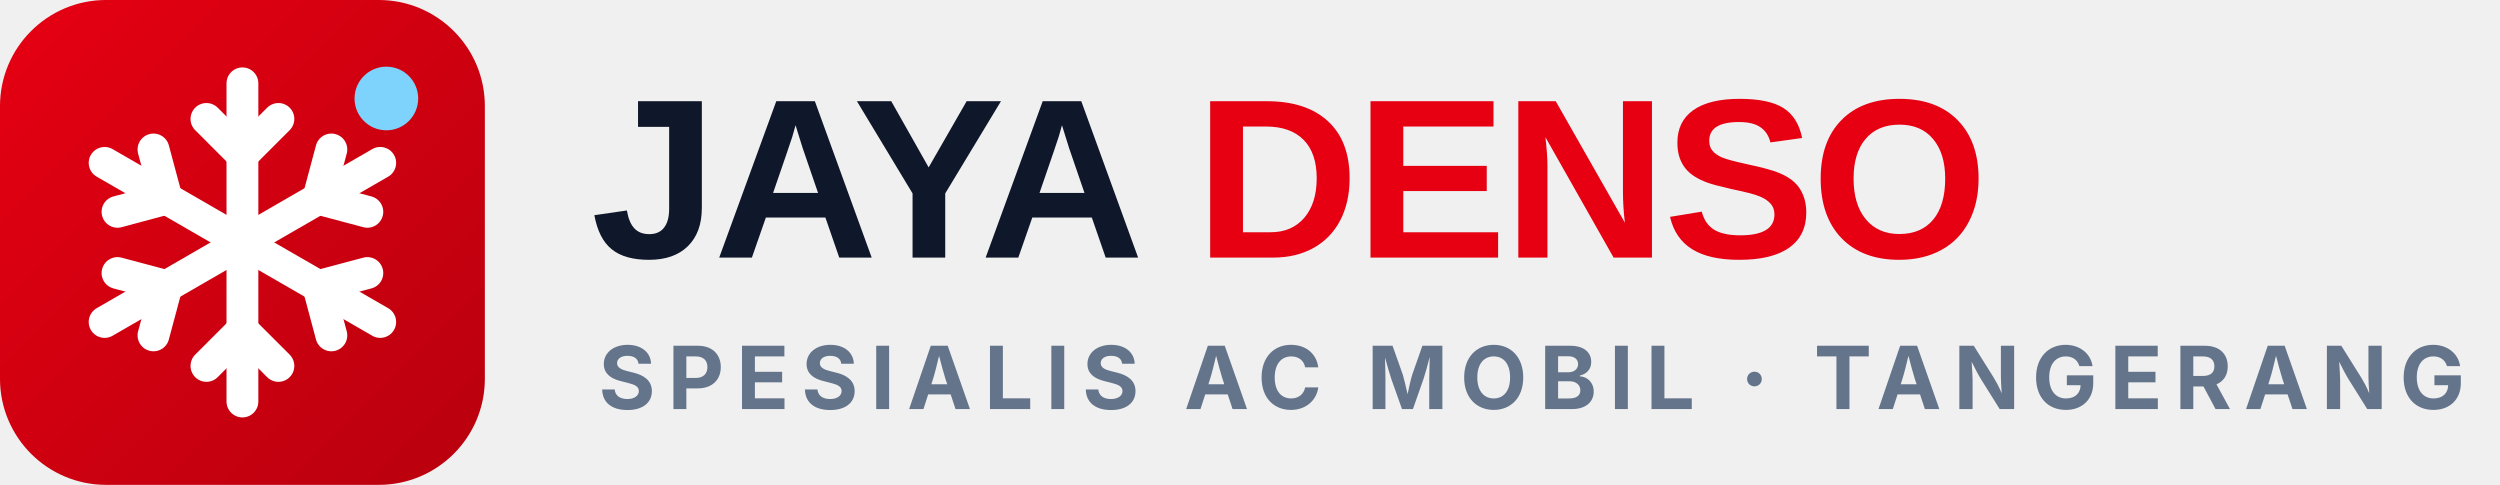
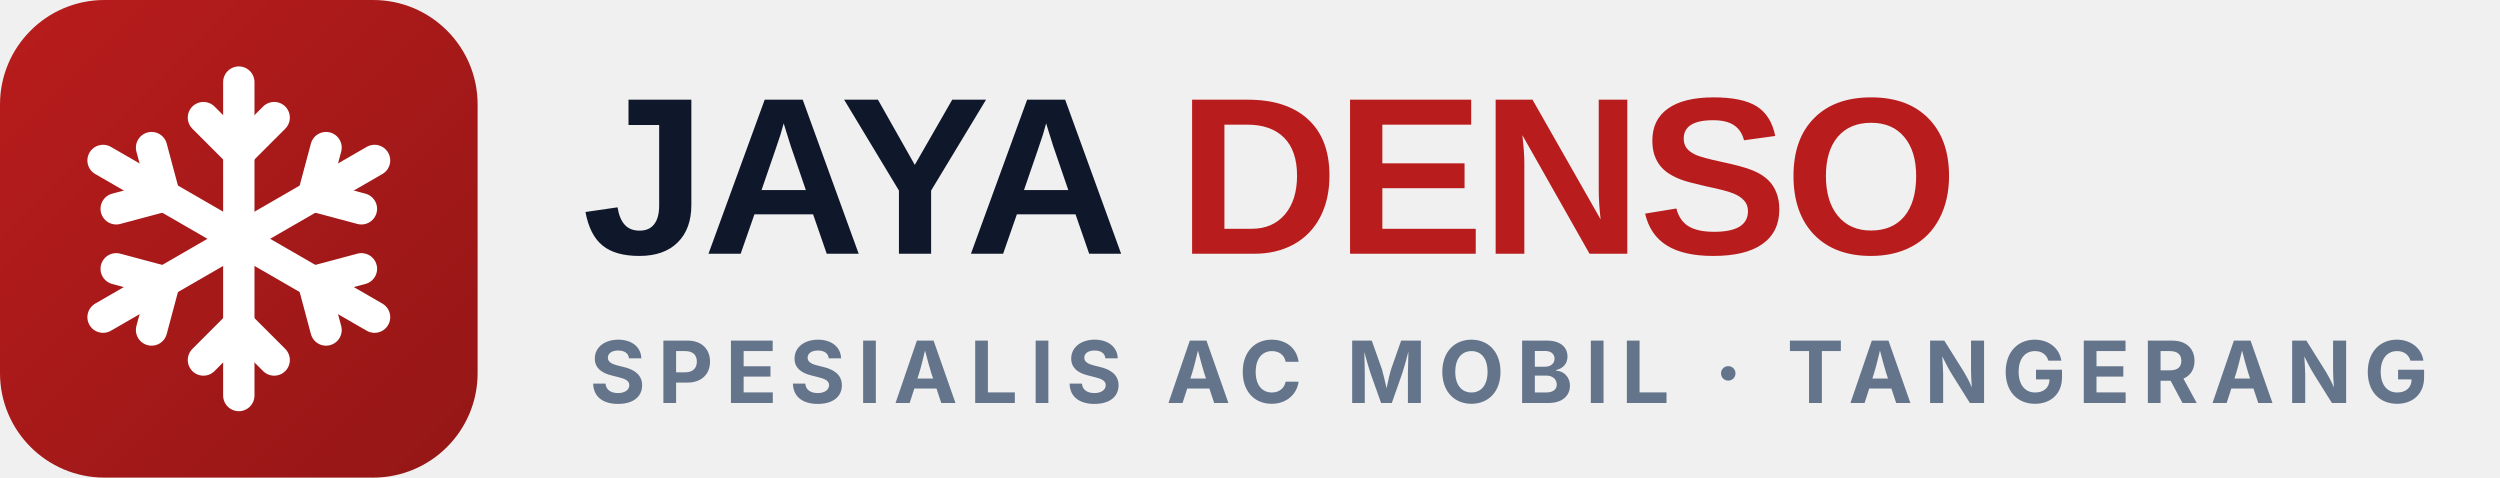
- <svg xmlns="http://www.w3.org/2000/svg" viewBox="0 0 330 64" width="330" height="64">
-   <g>
-     <defs>
-       <linearGradient id="g" x1="0" y1="0" x2="1" y2="1">
-         <stop offset="0" stop-color="#E60012" />
-         <stop offset="1" stop-color="#B8000E" />
-       </linearGradient>
-     </defs>
-     <rect width="64" height="64" rx="14" fill="url(#g)" />
-     <g stroke="#FFFFFF" stroke-width="4.2" stroke-linecap="round">
-       <line x1="32" y1="32" x2="32.00" y2="11.00" />
-       <line x1="32.00" y1="20.45" x2="27.25" y2="15.70" />
-       <line x1="32.00" y1="20.45" x2="36.75" y2="15.70" />
-       <line x1="32" y1="32" x2="50.19" y2="21.50" />
-       <line x1="42.00" y1="26.23" x2="43.74" y2="19.73" />
-       <line x1="42.00" y1="26.23" x2="48.49" y2="27.96" />
-       <line x1="32" y1="32" x2="50.19" y2="42.50" />
-       <line x1="42.00" y1="37.77" x2="48.49" y2="36.04" />
-       <line x1="42.00" y1="37.77" x2="43.74" y2="44.27" />
-       <line x1="32" y1="32" x2="32.00" y2="53.00" />
-       <line x1="32.00" y1="43.55" x2="36.75" y2="48.30" />
-       <line x1="32.00" y1="43.55" x2="27.25" y2="48.30" />
-       <line x1="32" y1="32" x2="13.81" y2="42.50" />
-       <line x1="22.00" y1="37.77" x2="20.26" y2="44.27" />
-       <line x1="22.00" y1="37.77" x2="15.51" y2="36.04" />
-       <line x1="32" y1="32" x2="13.81" y2="21.50" />
-       <line x1="22.00" y1="26.22" x2="15.51" y2="27.96" />
-       <line x1="22.00" y1="26.22" x2="20.26" y2="19.73" />
-     </g>
-     <circle cx="32" cy="32" r="3.78" fill="#FFFFFF" />
-     <circle cx="51" cy="13" r="4.2" fill="#7DD3FC" />
+ <svg xmlns="http://www.w3.org/2000/svg" viewBox="0 0 335 64" width="335" height="64">
+   <defs>
+     <linearGradient id="g" x1="0" y1="0" x2="1" y2="1">
+       <stop offset="0" stop-color="#B91C1C" />
+       <stop offset="1" stop-color="#941616" />
+     </linearGradient>
+   </defs>
+   <rect width="64" height="64" rx="14" fill="url(#g)" />
+   <g stroke="#FFFFFF" stroke-width="4.2" stroke-linecap="round">
+     <line x1="32" y1="32" x2="32.00" y2="11.00" />
+     <line x1="32.00" y1="20.50" x2="27.26" y2="15.76" />
+     <line x1="32.00" y1="20.50" x2="36.74" y2="15.76" />
+     <line x1="32" y1="32" x2="50.19" y2="21.50" />
+     <line x1="41.96" y1="26.25" x2="43.69" y2="19.78" />
+     <line x1="41.96" y1="26.25" x2="48.43" y2="27.98" />
+     <line x1="32" y1="32" x2="50.19" y2="42.50" />
+     <line x1="41.96" y1="37.75" x2="48.43" y2="36.02" />
+     <line x1="41.96" y1="37.75" x2="43.69" y2="44.22" />
+     <line x1="32" y1="32" x2="32.00" y2="53.00" />
+     <line x1="32.00" y1="43.50" x2="36.74" y2="48.24" />
+     <line x1="32.00" y1="43.50" x2="27.26" y2="48.24" />
+     <line x1="32" y1="32" x2="13.81" y2="42.50" />
+     <line x1="22.04" y1="37.75" x2="20.31" y2="44.22" />
+     <line x1="22.04" y1="37.75" x2="15.57" y2="36.02" />
+     <line x1="32" y1="32" x2="13.81" y2="21.50" />
+     <line x1="22.04" y1="26.25" x2="15.57" y2="27.98" />
+     <line x1="22.04" y1="26.25" x2="20.31" y2="19.78" />
  </g>
-   <text x="78" y="34" font-family="Barlow, 'Arial Black', Arial, sans-serif" font-weight="900" font-size="30" letter-spacing="-0.5" fill="#0F172A">JAYA <tspan fill="#E60012">DENSO</tspan>
+   <circle cx="32" cy="32" r="3.8" fill="#FFFFFF" />
+   <text x="78" y="34" font-family="Barlow, 'Arial Black', Arial, sans-serif" font-weight="900" font-size="30" letter-spacing="-0.5" fill="#0F172A">JAYA <tspan fill="#B91C1C">DENSO</tspan>
  </text>
  <text x="79" y="54" font-family="Inter, Arial, sans-serif" font-weight="700" font-size="11.5" letter-spacing="1.6" fill="#64748B">SPESIALIS AC MOBIL · TANGERANG</text>
</svg>
